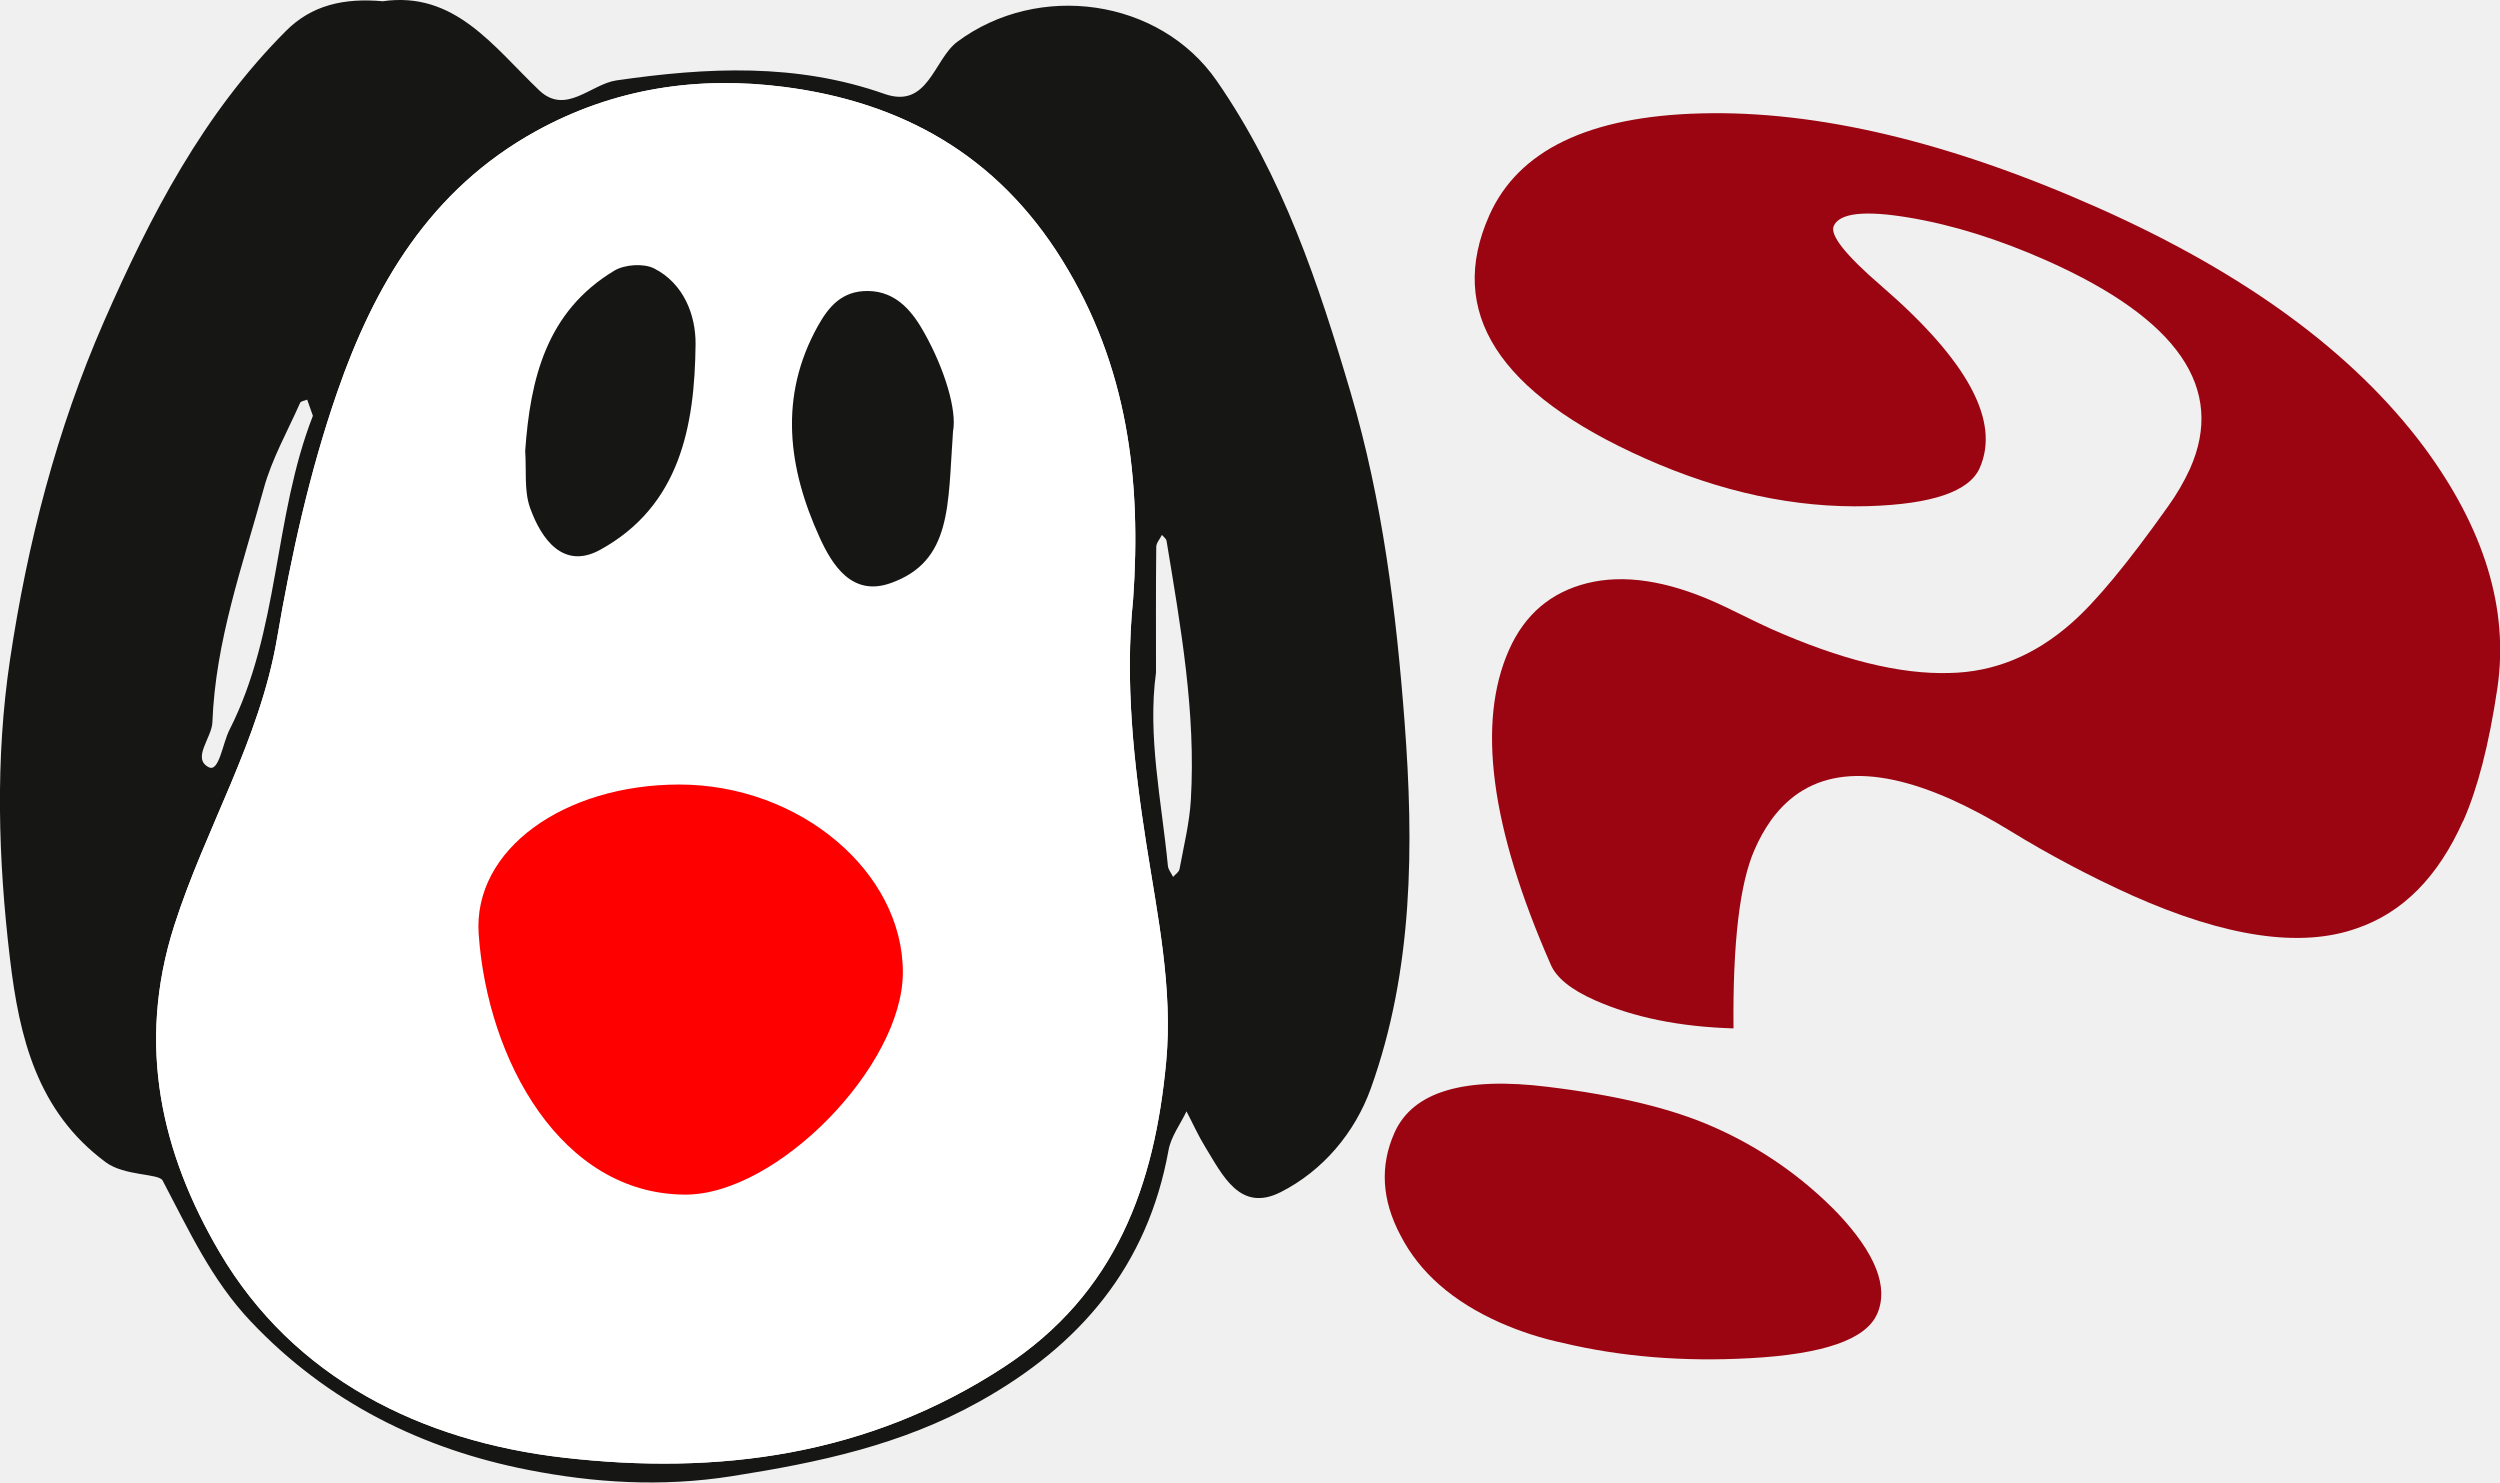
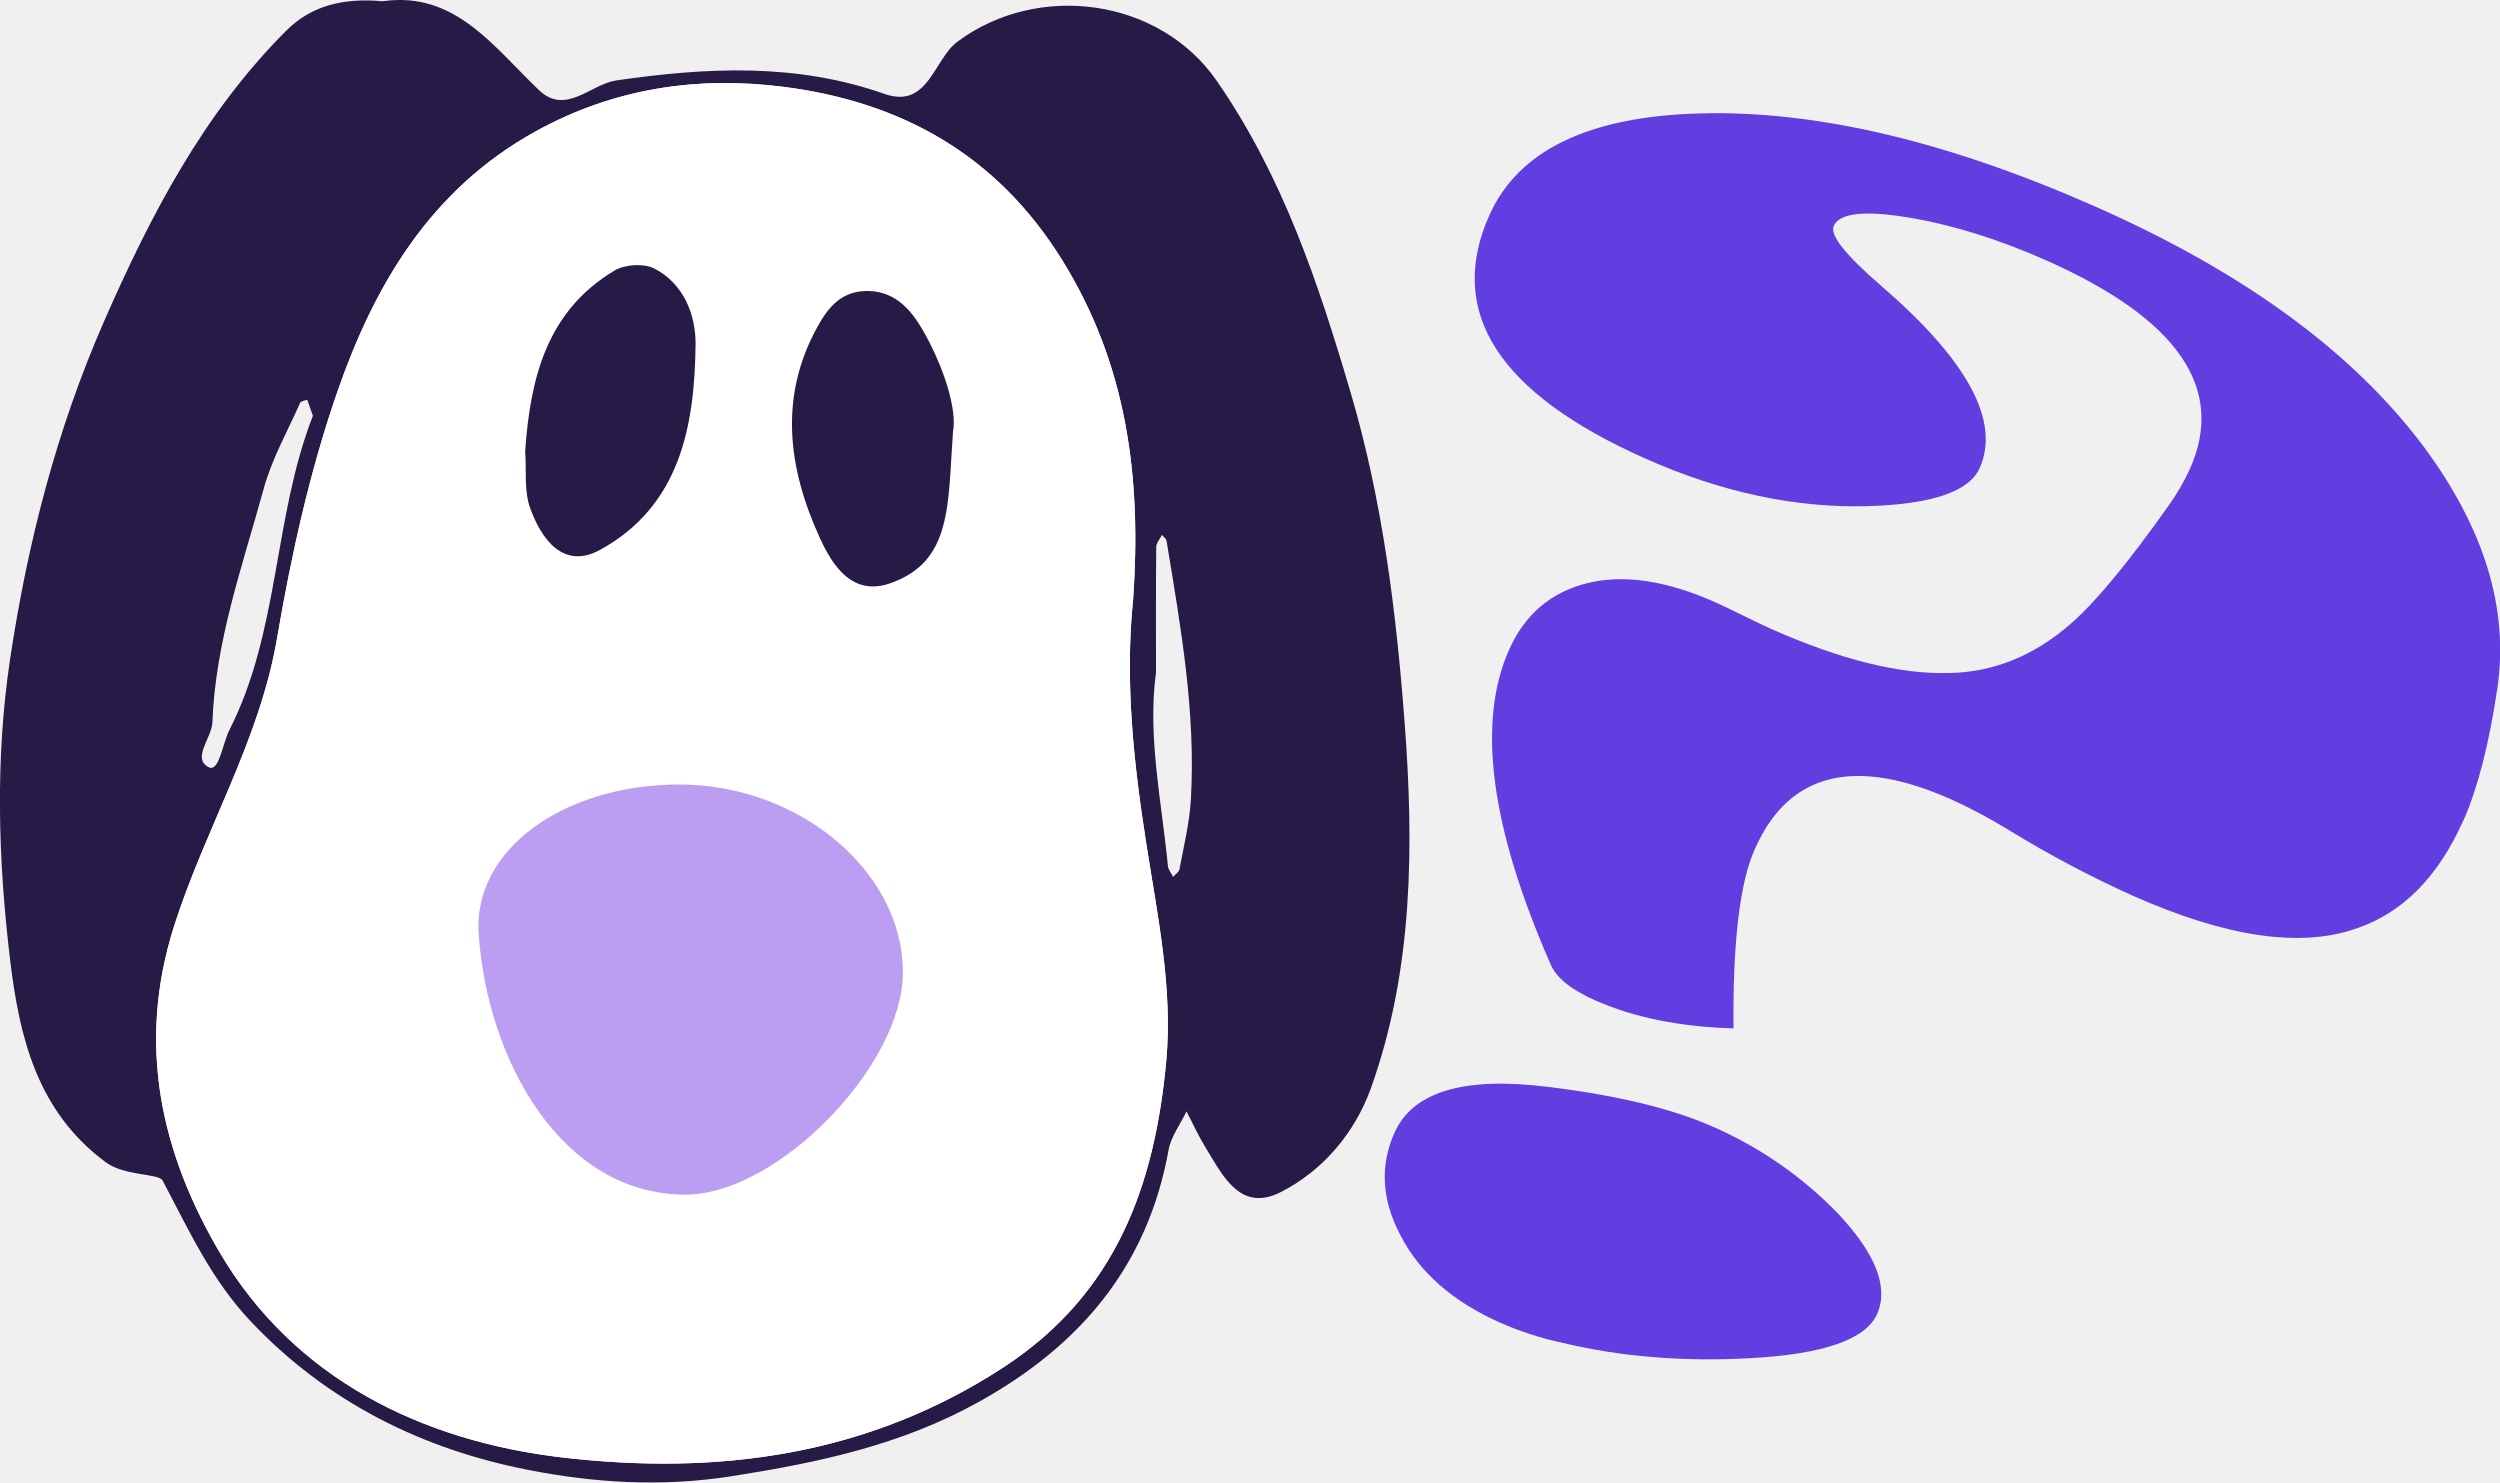
<svg xmlns="http://www.w3.org/2000/svg" id="Camada_2" data-name="Camada 2" viewBox="0 0 500 296.5">
  <defs>
    <style>
      .cls-1 {
-         fill: red;
+         fill: #bb9df2;
      }

      .cls-1, .cls-2, .cls-3, .cls-4, .cls-5 {
        stroke-width: 0px;
      }

      .cls-2 {
        fill: none;
      }

      .cls-3 {
        fill: #fff;
      }

      .cls-4 {
-         fill: #9a0511;
+         fill: #623ee0;
      }

      .cls-6 {
        clip-path: url(#clippath);
      }

      .cls-5 {
-         fill: #161615;
+         fill: #271a46;
      }
    </style>
    <clipPath id="clippath">
      <rect class="cls-2" width="500" height="296.5" />
    </clipPath>
  </defs>
  <g id="Grupo_11" data-name="Grupo 11">
    <g class="cls-6">
      <g id="Grupo_10" data-name="Grupo 10">
        <path id="Caminho_21" data-name="Caminho 21" class="cls-5" d="m76.53.25c14.4-2.07,22.08,9,31.28,17.79,5.33,5.09,10.35-1.22,15.48-1.96,18.13-2.62,35.91-3.52,53.6,2.7,8.76,3.08,9.85-6.91,14.58-10.43,16.18-12.04,40.43-8.71,51.88,7.82,13.2,19.07,20.32,40.42,26.8,62.42,6.37,21.62,9.09,43.75,10.77,65.86,1.86,24.54,1.76,49.51-6.75,73.22-3.19,8.88-9.6,16.49-18.04,20.76-8.13,4.11-11.6-3.37-15.07-9.01-1.41-2.29-2.51-4.76-3.76-7.15-1.23,2.58-3.1,5.04-3.59,7.75-4.19,23.22-17.67,39.08-37.93,50.35-15.52,8.64-32.01,12.13-49.43,14.87-14.06,2.21-27.58,1.32-40.72-1.26-21.13-4.14-40.16-13.5-55.48-29.7-7.93-8.39-12.42-18.33-17.63-28.18-.76-1.44-7.61-.86-11.37-3.65-13.77-10.19-17.29-25.06-19.15-40.65-2.38-19.95-2.97-40,.01-59.92,3.49-23.25,9.27-45.82,18.78-67.57C30.13,43.02,40.64,22.76,57.23,6.15,62.36,1.02,68.8-.44,76.53.25m150.08,119.79c1.69-24.03-1.01-46.8-14.19-68.04-13.09-21.1-32.21-31.61-55.63-34.62-17.11-2.2-33.88.17-49.64,8.88-21.18,11.7-32.34,30.88-39.76,52.32-5.48,15.85-9.15,32.48-11.98,49.05-3.49,20.46-14.35,38.05-20.56,57.47-7.68,24.02-2.46,45.71,9.03,65.3,14.87,25.34,40.46,37.85,68.8,41.12,30.8,3.56,60.84-.28,88.12-18.13,22.51-14.72,30.13-36.43,32.43-61.03,1.37-14.65-1.72-29.16-3.99-43.7-2.5-16.03-4.28-32.3-2.64-48.62M62.58,83.16c-.41-1.16-.77-2.19-1.14-3.23-.49.21-1.26.28-1.41.63-2.52,5.68-5.65,11.21-7.28,17.15-4.22,15.38-9.67,30.51-10.27,46.76-.11,3.07-4.18,7.24-.72,8.98,2.06,1.03,2.75-4.76,4.13-7.47,10.06-19.79,8.75-42.48,16.69-62.82m168.62,51.36c-1.73,12.68,1.11,25.61,2.38,38.64.07.77.68,1.48,1.04,2.22.44-.51,1.18-.97,1.28-1.55.85-4.61,2-9.22,2.27-13.87,1.03-17.49-2.04-34.64-4.86-51.79-.07-.44-.61-.8-.92-1.19-.4.8-1.14,1.61-1.14,2.41-.09,8.2-.05,16.4-.05,25.13" />
        <path id="Caminho_22" data-name="Caminho 22" class="cls-3" d="m226.61,120.04c-1.64,16.32.13,32.59,2.64,48.62,2.27,14.54,5.36,29.05,3.99,43.7-2.31,24.6-9.92,46.3-32.43,61.03-27.28,17.85-57.32,21.69-88.12,18.13-28.33-3.27-53.92-15.78-68.8-41.12-11.5-19.59-16.71-41.28-9.03-65.3,6.21-19.42,17.06-37.01,20.56-57.47,2.83-16.57,6.5-33.2,11.98-49.05,7.41-21.45,18.58-40.62,39.76-52.32,15.77-8.71,32.54-11.07,49.64-8.88,23.42,3.01,42.54,13.53,55.63,34.62,13.18,21.24,15.88,44.01,14.19,68.04m-90.75,36.86c-23.02,0-41.3,12.97-40.12,29.93,1.77,25.22,16.51,52,41.31,52.08,18.35.05,43.51-25.68,43.52-44.43.02-20.17-20.7-37.58-44.71-37.58m-30.81-66.71c.27,3.92-.25,7.95.97,11.35,2.24,6.29,6.67,12.44,14,8.42,15.99-8.77,18.94-24.75,19.1-41.12.06-5.86-2.37-12.15-8.28-15.16-2.09-1.06-5.89-.8-7.95.44-13.61,8.18-16.82,21.69-17.83,36.07m85.55-3.89c.8-4.3-1.67-12.46-5.73-19.72-2.14-3.83-5.34-8.36-11.34-8.39-5.21-.03-7.84,3.22-9.95,7-7.89,14.14-5.96,28.47.39,42.36,2.51,5.49,6.45,11.76,14.09,9.09,12.45-4.35,11.49-15.67,12.55-30.34" />
        <path id="Caminho_23" data-name="Caminho 23" class="cls-1" d="m135.86,156.91c24.02,0,44.73,17.41,44.71,37.58-.02,18.75-25.18,44.49-43.53,44.43-24.8-.07-39.54-26.86-41.3-52.08-1.19-16.96,17.1-29.93,40.12-29.93" />
        <path id="Caminho_24" data-name="Caminho 24" class="cls-5" d="m105.04,90.2c1.01-14.39,4.22-27.9,17.83-36.07,2.07-1.24,5.86-1.5,7.95-.44,5.92,3.01,8.34,9.3,8.29,15.16-.17,16.37-3.11,32.35-19.1,41.12-7.33,4.02-11.76-2.13-14-8.42-1.21-3.41-.7-7.43-.97-11.35" />
        <path id="Caminho_25" data-name="Caminho 25" class="cls-5" d="m190.6,86.31c-1.07,14.67-.11,25.99-12.55,30.34-7.63,2.67-11.58-3.6-14.09-9.09-6.35-13.89-8.27-28.22-.38-42.36,2.11-3.78,4.74-7.03,9.95-7,6,.03,9.2,4.56,11.34,8.39,4.06,7.26,6.54,15.42,5.73,19.72" />
        <path id="Caminho_26" data-name="Caminho 26" class="cls-4" d="m375.4,262.84c-2.26,5.07-10.73,8.01-25.42,8.8-13.29.73-25.73-.28-37.35-3.04-4.34-.92-8.57-2.29-12.63-4.08-9.47-4.22-16.11-10.04-19.91-17.47-3.74-7.05-4.14-13.88-1.2-20.49,3.66-8.23,13.91-11.29,30.75-9.18,13.81,1.68,24.83,4.35,33.07,8.02,9.32,4.09,17.75,9.95,24.83,17.25,7.63,8.1,10.25,14.83,7.87,20.19m117.21-98.66c-4.99,11.2-12.07,18.36-21.27,21.49-11.17,3.97-26.14,1.78-44.89-6.57-8.43-3.8-16.61-8.13-24.5-12.97-3.76-2.32-7.65-4.4-11.67-6.23-16.65-7.42-28.67-6.06-36.04,4.08-1.31,1.85-2.42,3.83-3.32,5.92-2.98,6.7-4.39,18.63-4.23,35.78-10.76-.32-20.01-2.2-27.76-5.65-4.79-2.13-7.73-4.53-8.83-7.2-12.01-27.37-14.78-48.32-8.3-62.87,3.15-7.08,8.37-11.52,15.65-13.33,7.28-1.8,15.8-.53,25.57,3.81,1.24.55,3.09,1.43,5.53,2.64,2.44,1.2,4.29,2.08,5.53,2.64,13.97,6.22,25.9,9.18,35.78,8.88,8.9-.16,17.03-3.48,24.39-9.95,4.87-4.25,11.32-12.04,19.35-23.37,1.7-2.36,3.17-4.87,4.38-7.51,7.16-16.08-2.37-29.95-28.59-41.63-9.67-4.3-18.9-7.18-27.71-8.64-8.81-1.46-13.79-.9-14.94,1.69-.81,1.82,2.35,5.81,9.47,11.96,17.32,14.94,23.89,27.09,19.71,36.47-2.09,4.69-9.53,7.23-22.31,7.61-14.52.41-29.39-2.77-44.6-9.54-29.38-13.08-39.76-29.29-31.16-48.62,5.8-13.01,19.89-19.81,42.28-20.39,23.32-.62,49.87,5.7,79.63,18.95,29.28,13.04,50.93,28.93,64.95,47.67,12.18,16.43,17.09,32.55,14.75,48.37-1.66,11.19-3.94,20.03-6.83,26.54" />
      </g>
    </g>
  </g>
</svg>
